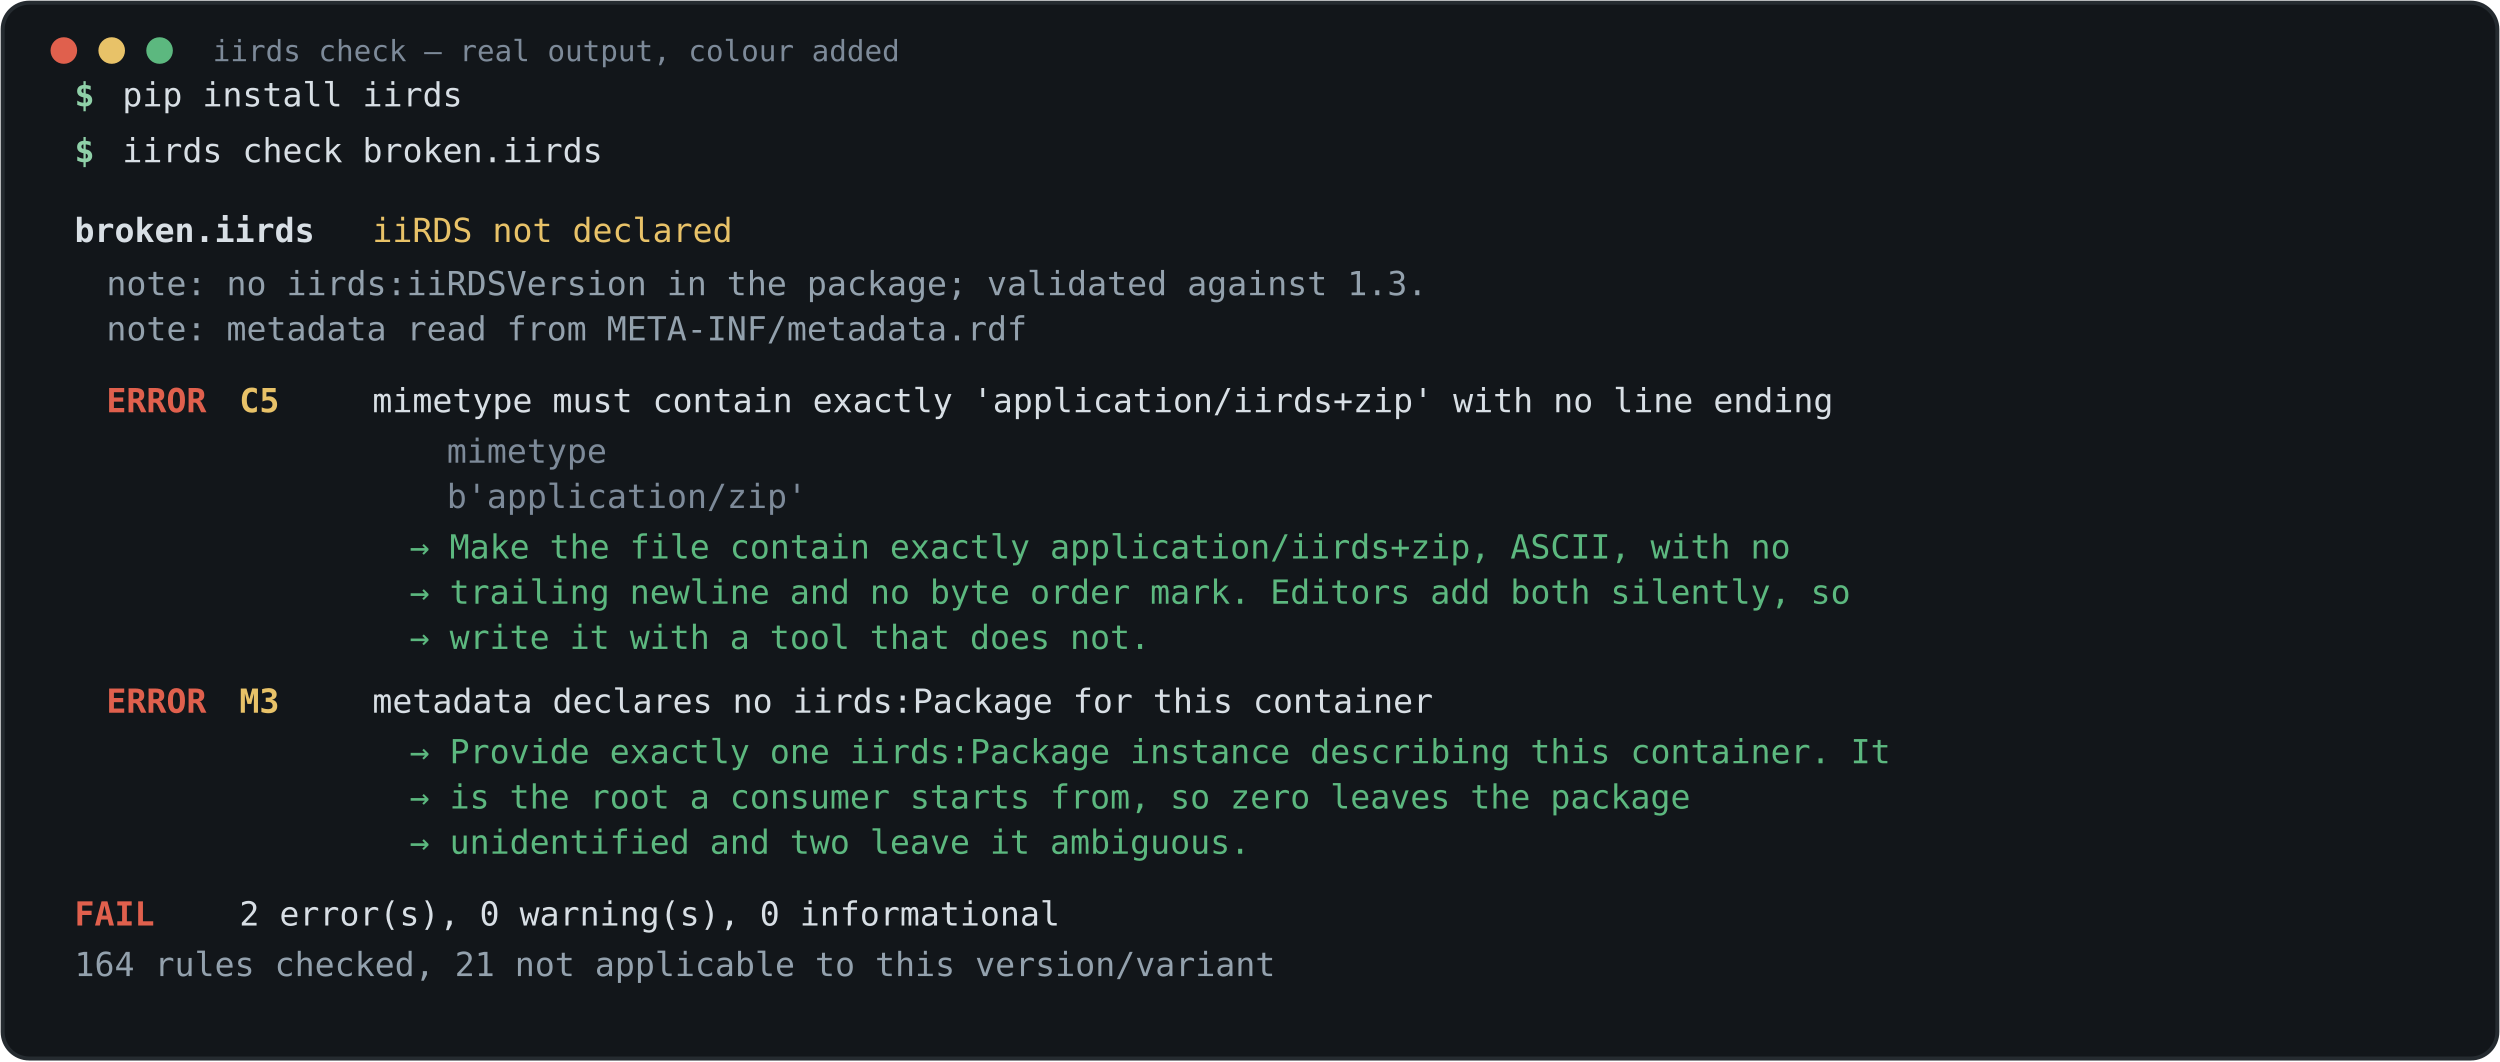
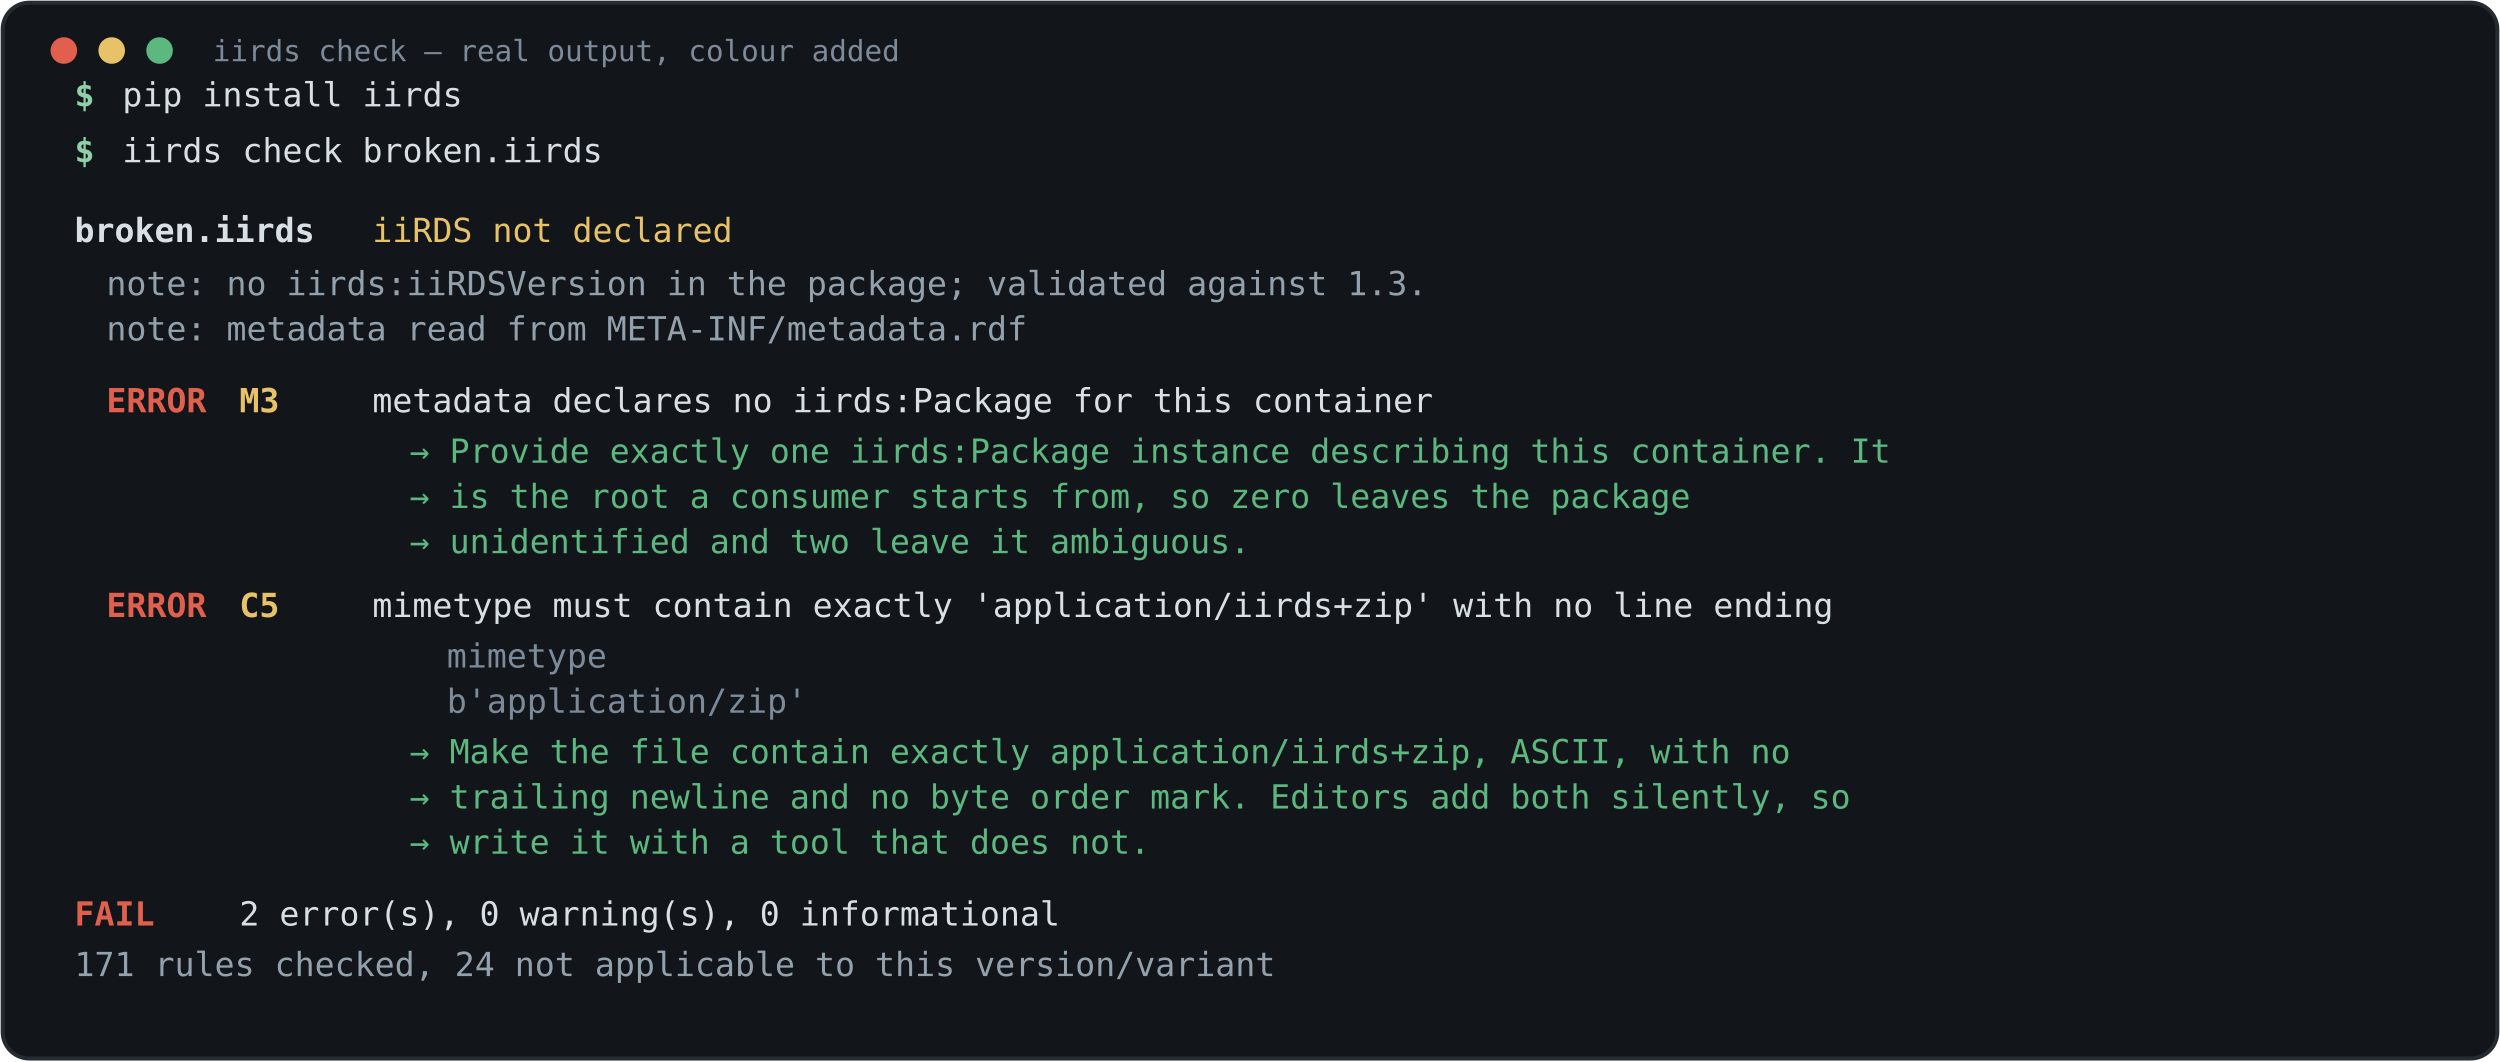
<svg xmlns="http://www.w3.org/2000/svg" viewBox="0 0 940 399" role="img" aria-label="Real output of iirds check on a broken package: two errors, each with evidence and a fix">
  <rect x="1" y="1" width="938" height="397" rx="10" fill="#12161a" stroke="#252b30" stroke-width="1.5" />
  <circle cx="24" cy="19" r="5" fill="#e0604d" />
  <circle cx="42" cy="19" r="5" fill="#e8c268" />
  <circle cx="60" cy="19" r="5" fill="#5cb87f" />
  <text x="80" y="23" font-family="ui-monospace,SFMono-Regular,Menlo,Consolas,monospace" font-size="11" fill="#7d8a99">iirds check — real output, colour added</text>
  <text y="40" font-family="ui-monospace,SFMono-Regular,Menlo,Consolas,monospace" font-size="12.5" xml:space="preserve">
    <tspan x="28" fill="#8fd0a8" font-weight="700">$ </tspan>
    <tspan x="46" fill="#d8dfe5">pip install iirds</tspan>
  </text>
  <text y="61" font-family="ui-monospace,SFMono-Regular,Menlo,Consolas,monospace" font-size="12.5" xml:space="preserve">
    <tspan x="28" fill="#8fd0a8" font-weight="700">$ </tspan>
    <tspan x="46" fill="#d8dfe5">iirds check broken.iirds</tspan>
  </text>
  <text y="91" font-family="ui-monospace,SFMono-Regular,Menlo,Consolas,monospace" font-size="12.5" xml:space="preserve">
    <tspan x="28" fill="#d8dfe5" font-weight="700">broken.iirds   </tspan>
    <tspan x="140" fill="#e8c268">iiRDS not declared</tspan>
  </text>
  <text y="111" font-family="ui-monospace,SFMono-Regular,Menlo,Consolas,monospace" font-size="12.5" xml:space="preserve">
    <tspan x="40" fill="#93a1ad">note: no iirds:iiRDSVersion in the package; validated against 1.3.</tspan>
  </text>
  <text y="128" font-family="ui-monospace,SFMono-Regular,Menlo,Consolas,monospace" font-size="12.5" xml:space="preserve">
    <tspan x="40" fill="#93a1ad">note: metadata read from META-INF/metadata.rdf</tspan>
  </text>
  <text y="155" font-family="ui-monospace,SFMono-Regular,Menlo,Consolas,monospace" font-size="12.5" xml:space="preserve">
    <tspan x="40" fill="#e0604d" font-weight="700">ERROR </tspan>
+     <tspan x="90" fill="#e8c268" font-weight="700">M3</tspan>
+     <tspan x="140" fill="#d8dfe5">metadata declares no iirds:Package for this container</tspan>
+   </text>
+   <text y="174" font-family="ui-monospace,SFMono-Regular,Menlo,Consolas,monospace" font-size="12.5" xml:space="preserve">
+     <tspan x="154" fill="#5cb87f">→ Provide exactly one iirds:Package instance describing this container. It</tspan>
+   </text>
+   <text y="191" font-family="ui-monospace,SFMono-Regular,Menlo,Consolas,monospace" font-size="12.5" xml:space="preserve">
+     <tspan x="154" fill="#5cb87f">→ is the root a consumer starts from, so zero leaves the package</tspan>
+   </text>
+   <text y="208" font-family="ui-monospace,SFMono-Regular,Menlo,Consolas,monospace" font-size="12.5" xml:space="preserve">
+     <tspan x="154" fill="#5cb87f">→ unidentified and two leave it ambiguous.</tspan>
+   </text>
+   <text y="232" font-family="ui-monospace,SFMono-Regular,Menlo,Consolas,monospace" font-size="12.5" xml:space="preserve">
+     <tspan x="40" fill="#e0604d" font-weight="700">ERROR </tspan>
    <tspan x="90" fill="#e8c268" font-weight="700">C5</tspan>
    <tspan x="140" fill="#d8dfe5">mimetype must contain exactly 'application/iirds+zip' with no line ending</tspan>
  </text>
-   <text y="174" font-family="ui-monospace,SFMono-Regular,Menlo,Consolas,monospace" font-size="12.5" xml:space="preserve">
+   <text y="251" font-family="ui-monospace,SFMono-Regular,Menlo,Consolas,monospace" font-size="12.5" xml:space="preserve">
    <tspan x="168" fill="#7d8a99">mimetype</tspan>
  </text>
-   <text y="191" font-family="ui-monospace,SFMono-Regular,Menlo,Consolas,monospace" font-size="12.5" xml:space="preserve">
+   <text y="268" font-family="ui-monospace,SFMono-Regular,Menlo,Consolas,monospace" font-size="12.5" xml:space="preserve">
    <tspan x="168" fill="#7d8a99">b'application/zip'</tspan>
  </text>
-   <text y="210" font-family="ui-monospace,SFMono-Regular,Menlo,Consolas,monospace" font-size="12.5" xml:space="preserve">
+   <text y="287" font-family="ui-monospace,SFMono-Regular,Menlo,Consolas,monospace" font-size="12.5" xml:space="preserve">
    <tspan x="154" fill="#5cb87f">→ Make the file contain exactly application/iirds+zip, ASCII, with no</tspan>
  </text>
-   <text y="227" font-family="ui-monospace,SFMono-Regular,Menlo,Consolas,monospace" font-size="12.5" xml:space="preserve">
+   <text y="304" font-family="ui-monospace,SFMono-Regular,Menlo,Consolas,monospace" font-size="12.5" xml:space="preserve">
    <tspan x="154" fill="#5cb87f">→ trailing newline and no byte order mark. Editors add both silently, so</tspan>
  </text>
-   <text y="244" font-family="ui-monospace,SFMono-Regular,Menlo,Consolas,monospace" font-size="12.5" xml:space="preserve">
+   <text y="321" font-family="ui-monospace,SFMono-Regular,Menlo,Consolas,monospace" font-size="12.5" xml:space="preserve">
    <tspan x="154" fill="#5cb87f">→ write it with a tool that does not.</tspan>
-   </text>
-   <text y="268" font-family="ui-monospace,SFMono-Regular,Menlo,Consolas,monospace" font-size="12.5" xml:space="preserve">
-     <tspan x="40" fill="#e0604d" font-weight="700">ERROR </tspan>
-     <tspan x="90" fill="#e8c268" font-weight="700">M3</tspan>
-     <tspan x="140" fill="#d8dfe5">metadata declares no iirds:Package for this container</tspan>
-   </text>
-   <text y="287" font-family="ui-monospace,SFMono-Regular,Menlo,Consolas,monospace" font-size="12.5" xml:space="preserve">
-     <tspan x="154" fill="#5cb87f">→ Provide exactly one iirds:Package instance describing this container. It</tspan>
-   </text>
-   <text y="304" font-family="ui-monospace,SFMono-Regular,Menlo,Consolas,monospace" font-size="12.5" xml:space="preserve">
-     <tspan x="154" fill="#5cb87f">→ is the root a consumer starts from, so zero leaves the package</tspan>
-   </text>
-   <text y="321" font-family="ui-monospace,SFMono-Regular,Menlo,Consolas,monospace" font-size="12.5" xml:space="preserve">
-     <tspan x="154" fill="#5cb87f">→ unidentified and two leave it ambiguous.</tspan>
  </text>
  <text y="348" font-family="ui-monospace,SFMono-Regular,Menlo,Consolas,monospace" font-size="12.5" xml:space="preserve">
    <tspan x="28" fill="#e0604d" font-weight="700">FAIL</tspan>
    <tspan x="90" fill="#d8dfe5">2 error(s), 0 warning(s), 0 informational</tspan>
  </text>
  <text y="367" font-family="ui-monospace,SFMono-Regular,Menlo,Consolas,monospace" font-size="12.5" xml:space="preserve">
-     <tspan x="28" fill="#93a1ad">164 rules checked, 21 not applicable to this version/variant</tspan>
+     <tspan x="28" fill="#93a1ad">171 rules checked, 24 not applicable to this version/variant</tspan>
  </text>
</svg>
